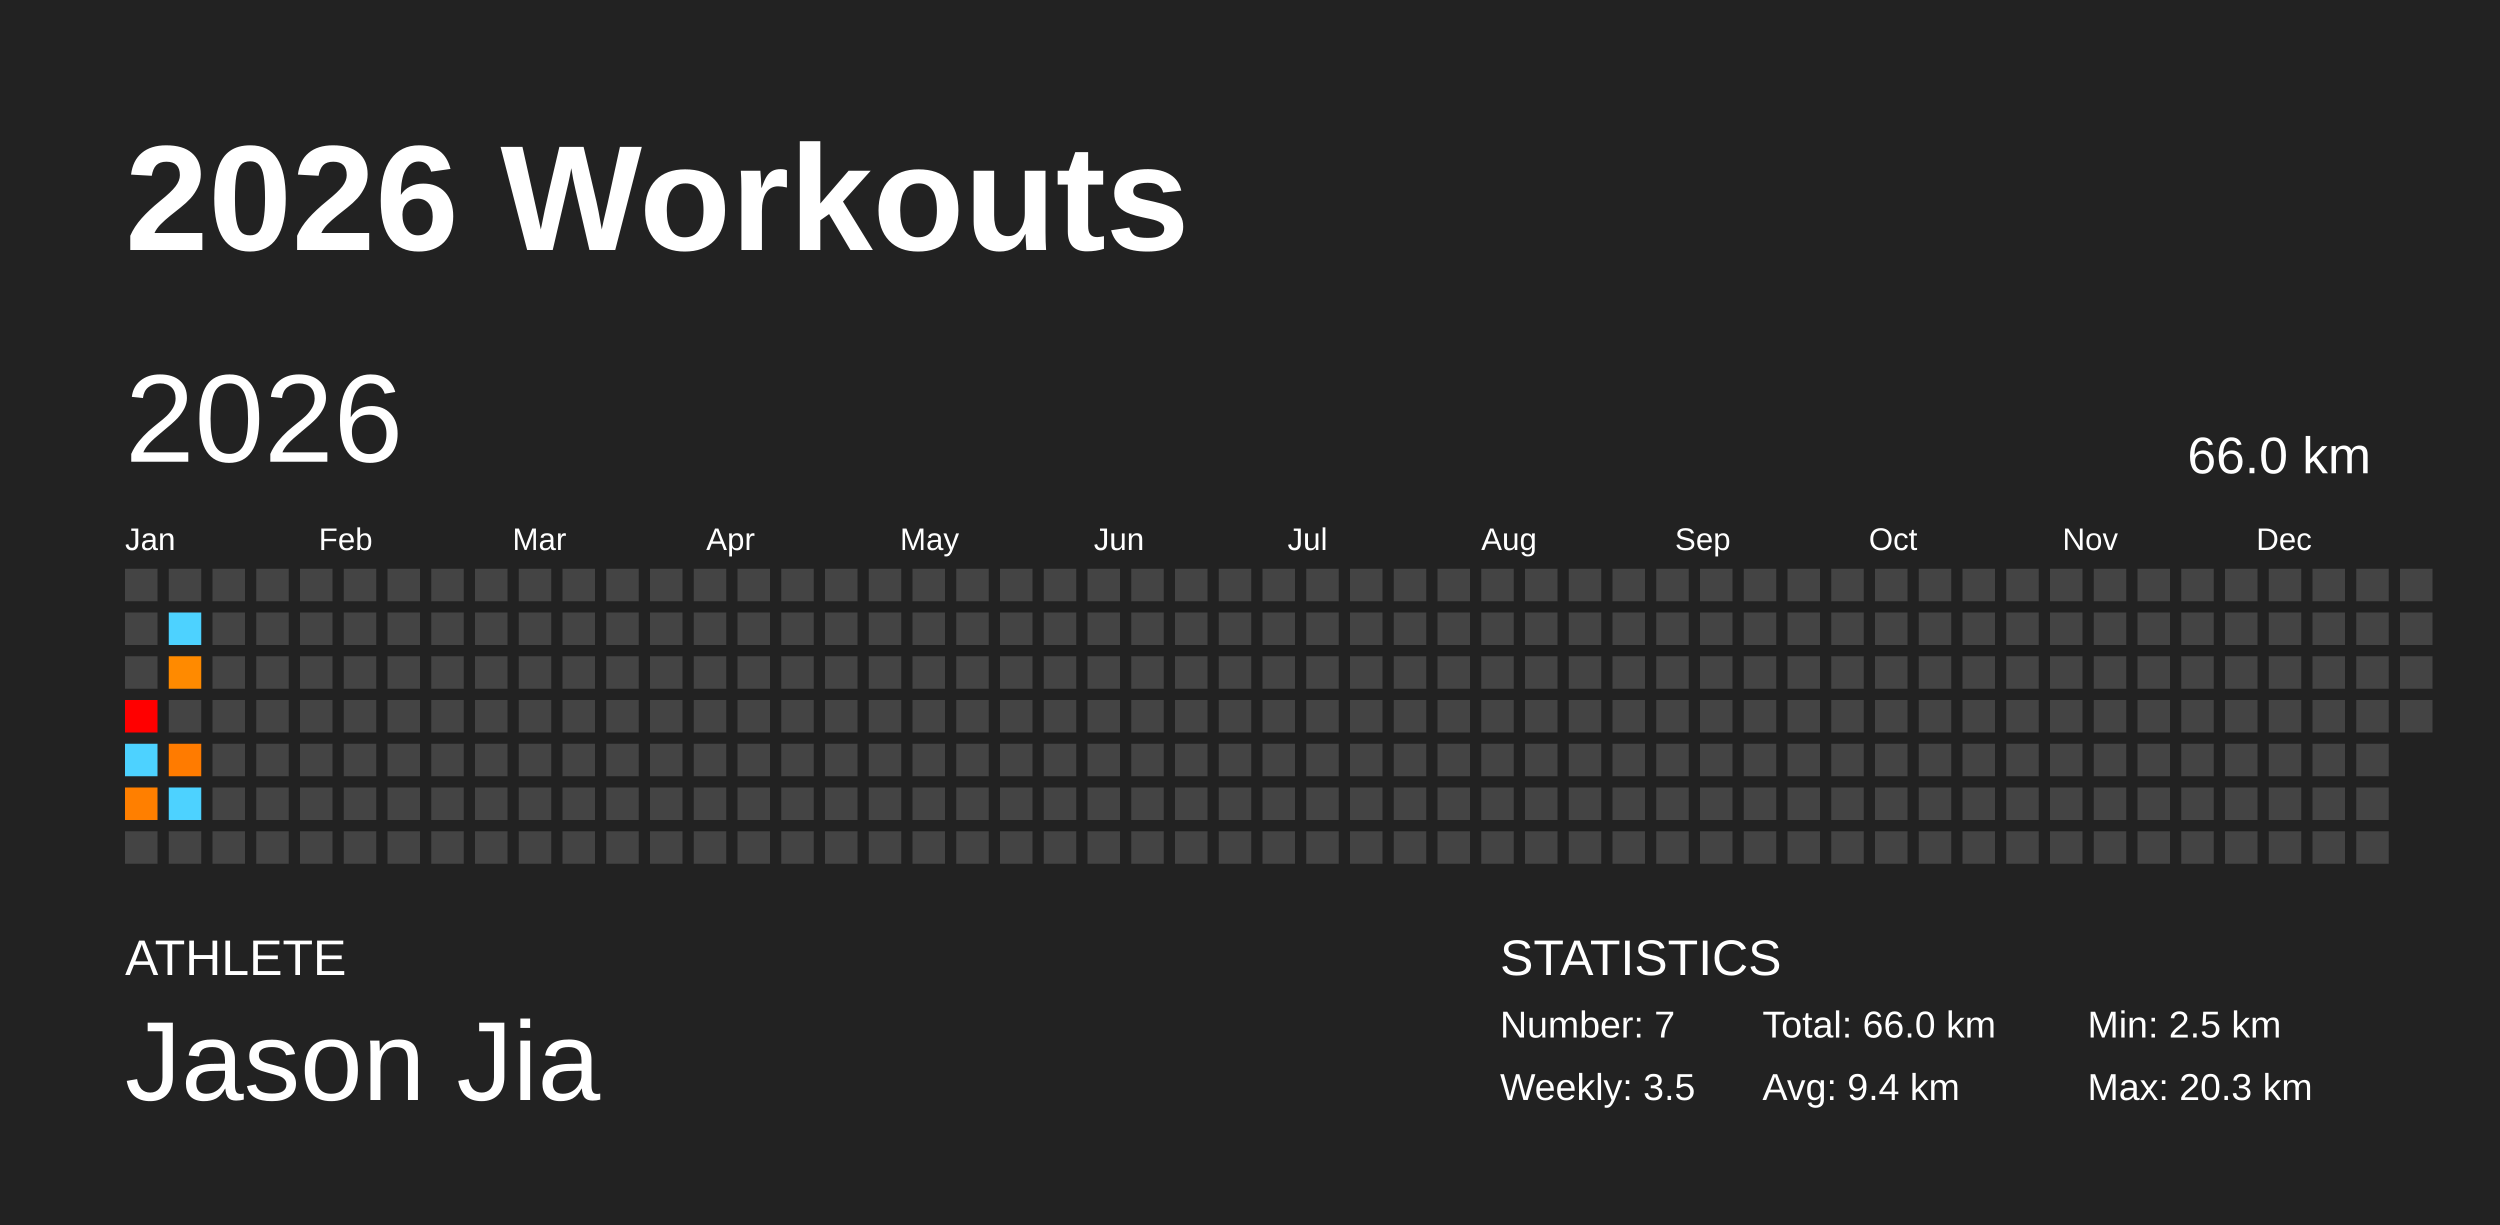
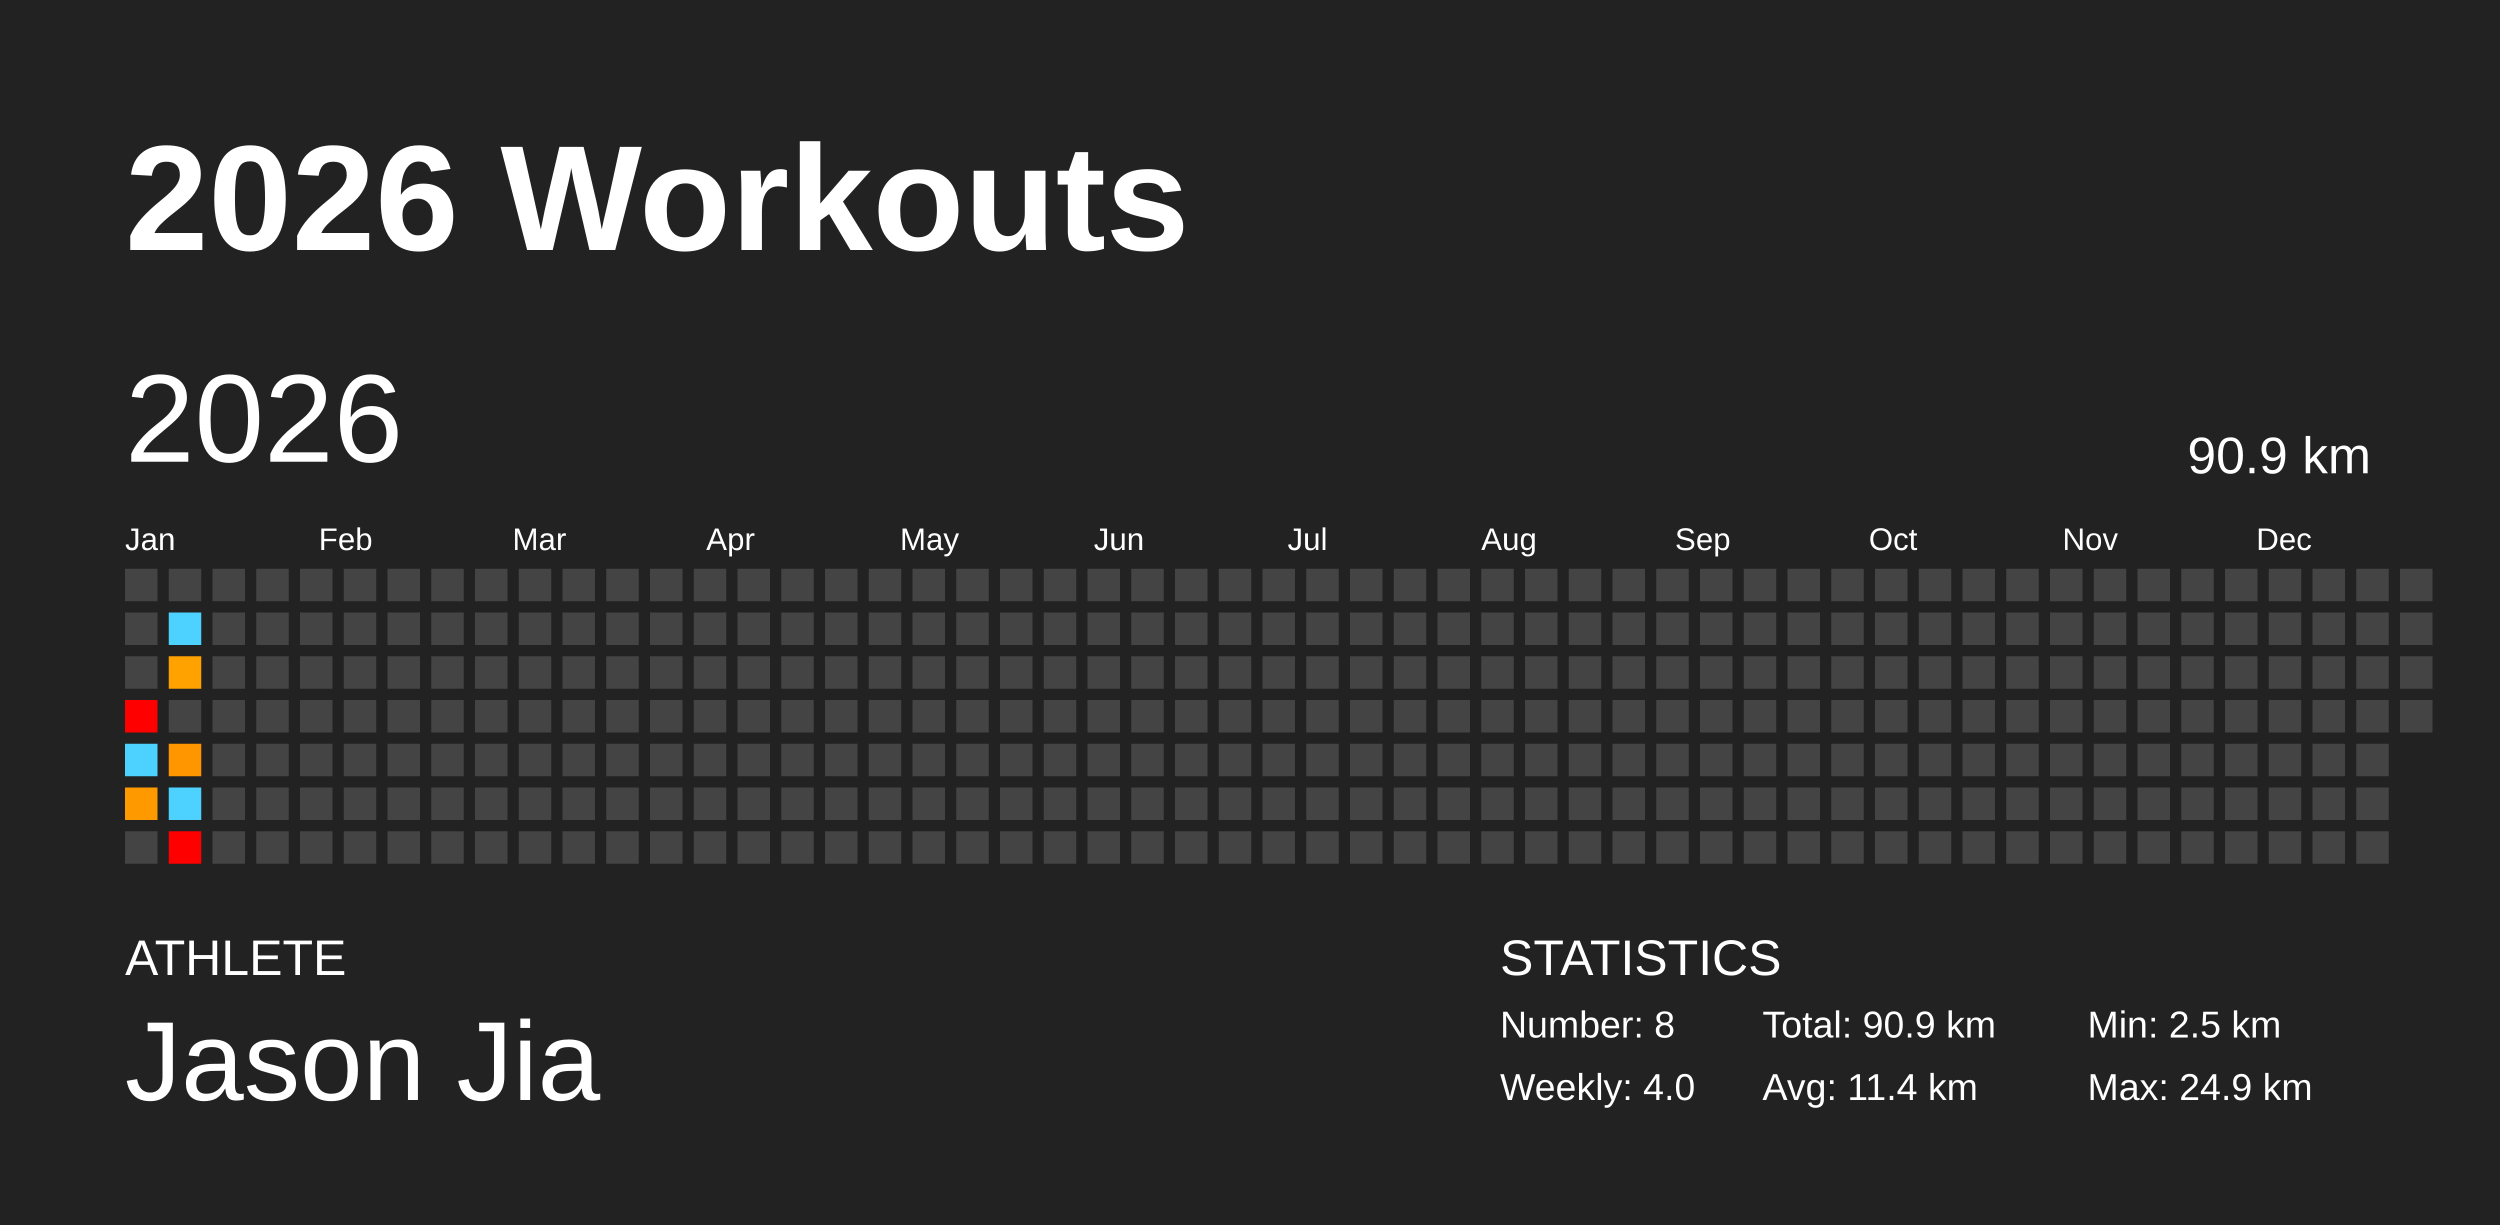
<svg xmlns="http://www.w3.org/2000/svg" baseProfile="full" height="98mm" version="1.1" viewBox="0,0,200,98" width="200mm">
  <defs />
  <rect fill="#222222" height="98" width="200" x="0" y="0" />
  <text fill="#FFFFFF" style="font-size:12px; font-family:Arial; font-weight:bold;" x="10" y="20">2026 Workouts</text>
  <text fill="#FFFFFF" style="font-size:4px; font-family:Arial" x="10" y="78">ATHLETE</text>
  <text fill="#FFFFFF" style="font-size:9px; font-family:Arial" x="10" y="88">Jason Jia</text>
  <text fill="#FFFFFF" style="font-size:4px; font-family:Arial" x="120" y="78">STATISTICS</text>
-   <text fill="#FFFFFF" style="font-size:3px; font-family:Arial" x="120" y="83">Number: 7</text>
-   <text fill="#FFFFFF" style="font-size:3px; font-family:Arial" x="120" y="88">Weekly: 3.5</text>
-   <text fill="#FFFFFF" style="font-size:3px; font-family:Arial" x="141" y="83">Total: 66.0 km</text>
-   <text fill="#FFFFFF" style="font-size:3px; font-family:Arial" x="141" y="88">Avg: 9.4 km</text>
+   <text fill="#FFFFFF" style="font-size:3px; font-family:Arial" x="120" y="83">Number: 8</text>
+   <text fill="#FFFFFF" style="font-size:3px; font-family:Arial" x="120" y="88">Weekly: 4.0</text>
+   <text fill="#FFFFFF" style="font-size:3px; font-family:Arial" x="141" y="83">Total: 90.9 km</text>
+   <text fill="#FFFFFF" style="font-size:3px; font-family:Arial" x="141" y="88">Avg: 11.4 km</text>
  <text fill="#FFFFFF" style="font-size:3px; font-family:Arial" x="167" y="83">Min: 2.5 km</text>
-   <text fill="#FFFFFF" style="font-size:3px; font-family:Arial" x="167" y="88">Max: 20.3 km</text>
+   <text fill="#FFFFFF" style="font-size:3px; font-family:Arial" x="167" y="88">Max: 24.9 km</text>
  <text dominant-baseline="hanging" fill="#FFFFFF" style="font-size:10.0px; font-family:Arial;" x="10" y="30">2026</text>
-   <text dominant-baseline="hanging" fill="#FFFFFF" style="font-size:4.125px; font-family:Arial;" x="175" y="35">66.0 km</text>
+   <text dominant-baseline="hanging" fill="#FFFFFF" style="font-size:4.125px; font-family:Arial;" x="175" y="35">90.9 km</text>
  <text fill="#FFFFFF" style="font-size:2.5px; font-family:Arial" x="10.0" y="44">Jan</text>
  <text fill="#FFFFFF" style="font-size:2.5px; font-family:Arial" x="25.5" y="44">Feb</text>
  <text fill="#FFFFFF" style="font-size:2.5px; font-family:Arial" x="41.0" y="44">Mar</text>
  <text fill="#FFFFFF" style="font-size:2.5px; font-family:Arial" x="56.5" y="44">Apr</text>
  <text fill="#FFFFFF" style="font-size:2.5px; font-family:Arial" x="72.0" y="44">May</text>
  <text fill="#FFFFFF" style="font-size:2.5px; font-family:Arial" x="87.5" y="44">Jun</text>
  <text fill="#FFFFFF" style="font-size:2.5px; font-family:Arial" x="103.0" y="44">Jul</text>
  <text fill="#FFFFFF" style="font-size:2.5px; font-family:Arial" x="118.5" y="44">Aug</text>
  <text fill="#FFFFFF" style="font-size:2.5px; font-family:Arial" x="134.0" y="44">Sep</text>
  <text fill="#FFFFFF" style="font-size:2.5px; font-family:Arial" x="149.5" y="44">Oct</text>
  <text fill="#FFFFFF" style="font-size:2.5px; font-family:Arial" x="165.0" y="44">Nov</text>
  <text fill="#FFFFFF" style="font-size:2.5px; font-family:Arial" x="180.5" y="44">Dec</text>
  <rect fill="#444444" height="2.6" width="2.6" x="10.0" y="45.5" />
  <rect fill="#444444" height="2.6" width="2.6" x="10.0" y="49.0" />
  <rect fill="#444444" height="2.6" width="2.6" x="10.0" y="52.5" />
  <rect fill="red" height="2.6" width="2.6" x="10.0" y="56.0" />
  <rect fill="#4dd2ff" height="2.6" width="2.6" x="10.0" y="59.5" />
-   <rect fill="#ff7f00" height="2.6" width="2.6" x="10.0" y="63.0" />
+   <rect fill="#ff9900" height="2.6" width="2.6" x="10.0" y="63.0" />
  <rect fill="#444444" height="2.6" width="2.6" x="10.0" y="66.5" />
  <rect fill="#444444" height="2.6" width="2.6" x="13.5" y="45.5" />
  <rect fill="#4dd2ff" height="2.6" width="2.6" x="13.5" y="49.0" />
-   <rect fill="#ff8a00" height="2.6" width="2.6" x="13.5" y="52.5" />
+   <rect fill="#ffa200" height="2.6" width="2.6" x="13.5" y="52.5" />
  <rect fill="#444444" height="2.6" width="2.6" x="13.5" y="56.0" />
-   <rect fill="#ff7b00" height="2.6" width="2.6" x="13.5" y="59.5" />
+   <rect fill="#ff9600" height="2.6" width="2.6" x="13.5" y="59.5" />
  <rect fill="#4dd2ff" height="2.6" width="2.6" x="13.5" y="63.0" />
-   <rect fill="#444444" height="2.6" width="2.6" x="13.5" y="66.5" />
+   <rect fill="red" height="2.6" width="2.6" x="13.5" y="66.5" />
  <rect fill="#444444" height="2.6" width="2.6" x="17.0" y="45.5" />
  <rect fill="#444444" height="2.6" width="2.6" x="17.0" y="49.0" />
  <rect fill="#444444" height="2.6" width="2.6" x="17.0" y="52.5" />
  <rect fill="#444444" height="2.6" width="2.6" x="17.0" y="56.0" />
  <rect fill="#444444" height="2.6" width="2.6" x="17.0" y="59.5" />
  <rect fill="#444444" height="2.6" width="2.6" x="17.0" y="63.0" />
  <rect fill="#444444" height="2.6" width="2.6" x="17.0" y="66.5" />
  <rect fill="#444444" height="2.6" width="2.6" x="20.5" y="45.5" />
  <rect fill="#444444" height="2.6" width="2.6" x="20.5" y="49.0" />
  <rect fill="#444444" height="2.6" width="2.6" x="20.5" y="52.5" />
  <rect fill="#444444" height="2.6" width="2.6" x="20.5" y="56.0" />
  <rect fill="#444444" height="2.6" width="2.6" x="20.5" y="59.5" />
  <rect fill="#444444" height="2.6" width="2.6" x="20.5" y="63.0" />
  <rect fill="#444444" height="2.6" width="2.6" x="20.5" y="66.5" />
  <rect fill="#444444" height="2.6" width="2.6" x="24.0" y="45.5" />
  <rect fill="#444444" height="2.6" width="2.6" x="24.0" y="49.0" />
  <rect fill="#444444" height="2.6" width="2.6" x="24.0" y="52.5" />
  <rect fill="#444444" height="2.6" width="2.6" x="24.0" y="56.0" />
  <rect fill="#444444" height="2.6" width="2.6" x="24.0" y="59.5" />
  <rect fill="#444444" height="2.6" width="2.6" x="24.0" y="63.0" />
  <rect fill="#444444" height="2.6" width="2.6" x="24.0" y="66.5" />
  <rect fill="#444444" height="2.6" width="2.6" x="27.5" y="45.5" />
  <rect fill="#444444" height="2.6" width="2.6" x="27.5" y="49.0" />
  <rect fill="#444444" height="2.6" width="2.6" x="27.5" y="52.5" />
  <rect fill="#444444" height="2.6" width="2.6" x="27.5" y="56.0" />
  <rect fill="#444444" height="2.6" width="2.6" x="27.5" y="59.5" />
  <rect fill="#444444" height="2.6" width="2.6" x="27.5" y="63.0" />
  <rect fill="#444444" height="2.6" width="2.6" x="27.5" y="66.5" />
  <rect fill="#444444" height="2.6" width="2.6" x="31.0" y="45.5" />
  <rect fill="#444444" height="2.6" width="2.6" x="31.0" y="49.0" />
  <rect fill="#444444" height="2.6" width="2.6" x="31.0" y="52.5" />
  <rect fill="#444444" height="2.6" width="2.6" x="31.0" y="56.0" />
  <rect fill="#444444" height="2.6" width="2.6" x="31.0" y="59.5" />
  <rect fill="#444444" height="2.6" width="2.6" x="31.0" y="63.0" />
  <rect fill="#444444" height="2.6" width="2.6" x="31.0" y="66.5" />
  <rect fill="#444444" height="2.6" width="2.6" x="34.5" y="45.5" />
  <rect fill="#444444" height="2.6" width="2.6" x="34.5" y="49.0" />
  <rect fill="#444444" height="2.6" width="2.6" x="34.5" y="52.5" />
  <rect fill="#444444" height="2.6" width="2.6" x="34.5" y="56.0" />
  <rect fill="#444444" height="2.6" width="2.6" x="34.5" y="59.5" />
  <rect fill="#444444" height="2.6" width="2.6" x="34.5" y="63.0" />
  <rect fill="#444444" height="2.6" width="2.6" x="34.5" y="66.5" />
  <rect fill="#444444" height="2.6" width="2.6" x="38.0" y="45.5" />
  <rect fill="#444444" height="2.6" width="2.6" x="38.0" y="49.0" />
  <rect fill="#444444" height="2.6" width="2.6" x="38.0" y="52.5" />
  <rect fill="#444444" height="2.6" width="2.6" x="38.0" y="56.0" />
  <rect fill="#444444" height="2.6" width="2.6" x="38.0" y="59.5" />
  <rect fill="#444444" height="2.6" width="2.6" x="38.0" y="63.0" />
  <rect fill="#444444" height="2.6" width="2.6" x="38.0" y="66.5" />
  <rect fill="#444444" height="2.6" width="2.6" x="41.5" y="45.5" />
  <rect fill="#444444" height="2.6" width="2.6" x="41.5" y="49.0" />
  <rect fill="#444444" height="2.6" width="2.6" x="41.5" y="52.5" />
  <rect fill="#444444" height="2.6" width="2.6" x="41.5" y="56.0" />
  <rect fill="#444444" height="2.6" width="2.6" x="41.5" y="59.5" />
  <rect fill="#444444" height="2.6" width="2.6" x="41.5" y="63.0" />
  <rect fill="#444444" height="2.6" width="2.6" x="41.5" y="66.5" />
  <rect fill="#444444" height="2.6" width="2.6" x="45.0" y="45.5" />
  <rect fill="#444444" height="2.6" width="2.6" x="45.0" y="49.0" />
  <rect fill="#444444" height="2.6" width="2.6" x="45.0" y="52.5" />
  <rect fill="#444444" height="2.6" width="2.6" x="45.0" y="56.0" />
  <rect fill="#444444" height="2.6" width="2.6" x="45.0" y="59.5" />
  <rect fill="#444444" height="2.6" width="2.6" x="45.0" y="63.0" />
  <rect fill="#444444" height="2.6" width="2.6" x="45.0" y="66.5" />
  <rect fill="#444444" height="2.6" width="2.6" x="48.5" y="45.5" />
  <rect fill="#444444" height="2.6" width="2.6" x="48.5" y="49.0" />
  <rect fill="#444444" height="2.6" width="2.6" x="48.5" y="52.5" />
  <rect fill="#444444" height="2.6" width="2.6" x="48.5" y="56.0" />
  <rect fill="#444444" height="2.6" width="2.6" x="48.5" y="59.5" />
  <rect fill="#444444" height="2.6" width="2.6" x="48.5" y="63.0" />
  <rect fill="#444444" height="2.6" width="2.6" x="48.5" y="66.5" />
  <rect fill="#444444" height="2.6" width="2.6" x="52.0" y="45.5" />
  <rect fill="#444444" height="2.6" width="2.6" x="52.0" y="49.0" />
  <rect fill="#444444" height="2.6" width="2.6" x="52.0" y="52.5" />
  <rect fill="#444444" height="2.6" width="2.6" x="52.0" y="56.0" />
  <rect fill="#444444" height="2.6" width="2.6" x="52.0" y="59.5" />
  <rect fill="#444444" height="2.6" width="2.6" x="52.0" y="63.0" />
  <rect fill="#444444" height="2.6" width="2.6" x="52.0" y="66.5" />
  <rect fill="#444444" height="2.6" width="2.6" x="55.5" y="45.5" />
  <rect fill="#444444" height="2.6" width="2.6" x="55.5" y="49.0" />
  <rect fill="#444444" height="2.6" width="2.6" x="55.5" y="52.5" />
  <rect fill="#444444" height="2.6" width="2.6" x="55.5" y="56.0" />
  <rect fill="#444444" height="2.6" width="2.6" x="55.5" y="59.5" />
  <rect fill="#444444" height="2.6" width="2.6" x="55.5" y="63.0" />
  <rect fill="#444444" height="2.6" width="2.6" x="55.5" y="66.5" />
  <rect fill="#444444" height="2.6" width="2.6" x="59.0" y="45.5" />
  <rect fill="#444444" height="2.6" width="2.6" x="59.0" y="49.0" />
  <rect fill="#444444" height="2.6" width="2.6" x="59.0" y="52.5" />
  <rect fill="#444444" height="2.6" width="2.6" x="59.0" y="56.0" />
  <rect fill="#444444" height="2.6" width="2.6" x="59.0" y="59.5" />
  <rect fill="#444444" height="2.6" width="2.6" x="59.0" y="63.0" />
  <rect fill="#444444" height="2.6" width="2.6" x="59.0" y="66.5" />
  <rect fill="#444444" height="2.6" width="2.6" x="62.5" y="45.5" />
  <rect fill="#444444" height="2.6" width="2.6" x="62.5" y="49.0" />
  <rect fill="#444444" height="2.6" width="2.6" x="62.5" y="52.5" />
  <rect fill="#444444" height="2.6" width="2.6" x="62.5" y="56.0" />
  <rect fill="#444444" height="2.6" width="2.6" x="62.5" y="59.5" />
  <rect fill="#444444" height="2.6" width="2.6" x="62.5" y="63.0" />
  <rect fill="#444444" height="2.6" width="2.6" x="62.5" y="66.5" />
  <rect fill="#444444" height="2.6" width="2.6" x="66.0" y="45.5" />
  <rect fill="#444444" height="2.6" width="2.6" x="66.0" y="49.0" />
  <rect fill="#444444" height="2.6" width="2.6" x="66.0" y="52.5" />
  <rect fill="#444444" height="2.6" width="2.6" x="66.0" y="56.0" />
  <rect fill="#444444" height="2.6" width="2.6" x="66.0" y="59.5" />
  <rect fill="#444444" height="2.6" width="2.6" x="66.0" y="63.0" />
  <rect fill="#444444" height="2.6" width="2.6" x="66.0" y="66.5" />
  <rect fill="#444444" height="2.6" width="2.6" x="69.5" y="45.5" />
  <rect fill="#444444" height="2.6" width="2.6" x="69.5" y="49.0" />
  <rect fill="#444444" height="2.6" width="2.6" x="69.5" y="52.5" />
  <rect fill="#444444" height="2.6" width="2.6" x="69.5" y="56.0" />
  <rect fill="#444444" height="2.6" width="2.6" x="69.5" y="59.5" />
  <rect fill="#444444" height="2.6" width="2.6" x="69.5" y="63.0" />
  <rect fill="#444444" height="2.6" width="2.6" x="69.5" y="66.5" />
  <rect fill="#444444" height="2.6" width="2.6" x="73.0" y="45.5" />
  <rect fill="#444444" height="2.6" width="2.6" x="73.0" y="49.0" />
  <rect fill="#444444" height="2.6" width="2.6" x="73.0" y="52.5" />
  <rect fill="#444444" height="2.6" width="2.6" x="73.0" y="56.0" />
  <rect fill="#444444" height="2.6" width="2.6" x="73.0" y="59.5" />
  <rect fill="#444444" height="2.6" width="2.6" x="73.0" y="63.0" />
  <rect fill="#444444" height="2.6" width="2.6" x="73.0" y="66.5" />
  <rect fill="#444444" height="2.6" width="2.6" x="76.5" y="45.5" />
  <rect fill="#444444" height="2.6" width="2.6" x="76.5" y="49.0" />
  <rect fill="#444444" height="2.6" width="2.6" x="76.5" y="52.5" />
  <rect fill="#444444" height="2.6" width="2.6" x="76.5" y="56.0" />
  <rect fill="#444444" height="2.6" width="2.6" x="76.5" y="59.5" />
  <rect fill="#444444" height="2.6" width="2.6" x="76.5" y="63.0" />
  <rect fill="#444444" height="2.6" width="2.6" x="76.5" y="66.5" />
  <rect fill="#444444" height="2.6" width="2.6" x="80.0" y="45.5" />
  <rect fill="#444444" height="2.6" width="2.6" x="80.0" y="49.0" />
  <rect fill="#444444" height="2.6" width="2.6" x="80.0" y="52.5" />
  <rect fill="#444444" height="2.6" width="2.6" x="80.0" y="56.0" />
  <rect fill="#444444" height="2.6" width="2.6" x="80.0" y="59.5" />
  <rect fill="#444444" height="2.6" width="2.6" x="80.0" y="63.0" />
  <rect fill="#444444" height="2.6" width="2.6" x="80.0" y="66.5" />
  <rect fill="#444444" height="2.6" width="2.6" x="83.5" y="45.5" />
  <rect fill="#444444" height="2.6" width="2.6" x="83.5" y="49.0" />
  <rect fill="#444444" height="2.6" width="2.6" x="83.5" y="52.5" />
  <rect fill="#444444" height="2.6" width="2.6" x="83.5" y="56.0" />
  <rect fill="#444444" height="2.6" width="2.6" x="83.5" y="59.5" />
  <rect fill="#444444" height="2.6" width="2.6" x="83.5" y="63.0" />
  <rect fill="#444444" height="2.6" width="2.6" x="83.5" y="66.5" />
  <rect fill="#444444" height="2.6" width="2.6" x="87.0" y="45.5" />
  <rect fill="#444444" height="2.6" width="2.6" x="87.0" y="49.0" />
  <rect fill="#444444" height="2.6" width="2.6" x="87.0" y="52.5" />
  <rect fill="#444444" height="2.6" width="2.6" x="87.0" y="56.0" />
  <rect fill="#444444" height="2.6" width="2.6" x="87.0" y="59.5" />
  <rect fill="#444444" height="2.6" width="2.6" x="87.0" y="63.0" />
  <rect fill="#444444" height="2.6" width="2.6" x="87.0" y="66.5" />
  <rect fill="#444444" height="2.6" width="2.6" x="90.5" y="45.5" />
  <rect fill="#444444" height="2.6" width="2.6" x="90.5" y="49.0" />
  <rect fill="#444444" height="2.6" width="2.6" x="90.5" y="52.5" />
  <rect fill="#444444" height="2.6" width="2.6" x="90.5" y="56.0" />
  <rect fill="#444444" height="2.6" width="2.6" x="90.5" y="59.5" />
  <rect fill="#444444" height="2.6" width="2.6" x="90.5" y="63.0" />
  <rect fill="#444444" height="2.6" width="2.6" x="90.5" y="66.5" />
  <rect fill="#444444" height="2.6" width="2.6" x="94.0" y="45.5" />
  <rect fill="#444444" height="2.6" width="2.6" x="94.0" y="49.0" />
  <rect fill="#444444" height="2.6" width="2.6" x="94.0" y="52.5" />
  <rect fill="#444444" height="2.6" width="2.6" x="94.0" y="56.0" />
  <rect fill="#444444" height="2.6" width="2.6" x="94.0" y="59.5" />
  <rect fill="#444444" height="2.6" width="2.6" x="94.0" y="63.0" />
  <rect fill="#444444" height="2.6" width="2.6" x="94.0" y="66.5" />
  <rect fill="#444444" height="2.6" width="2.6" x="97.5" y="45.5" />
  <rect fill="#444444" height="2.6" width="2.6" x="97.5" y="49.0" />
  <rect fill="#444444" height="2.6" width="2.6" x="97.5" y="52.5" />
  <rect fill="#444444" height="2.6" width="2.6" x="97.5" y="56.0" />
  <rect fill="#444444" height="2.6" width="2.6" x="97.5" y="59.5" />
  <rect fill="#444444" height="2.6" width="2.6" x="97.5" y="63.0" />
  <rect fill="#444444" height="2.6" width="2.6" x="97.5" y="66.5" />
  <rect fill="#444444" height="2.6" width="2.6" x="101.0" y="45.5" />
  <rect fill="#444444" height="2.6" width="2.6" x="101.0" y="49.0" />
  <rect fill="#444444" height="2.6" width="2.6" x="101.0" y="52.5" />
  <rect fill="#444444" height="2.6" width="2.6" x="101.0" y="56.0" />
  <rect fill="#444444" height="2.6" width="2.6" x="101.0" y="59.5" />
  <rect fill="#444444" height="2.6" width="2.6" x="101.0" y="63.0" />
  <rect fill="#444444" height="2.6" width="2.6" x="101.0" y="66.5" />
  <rect fill="#444444" height="2.6" width="2.6" x="104.5" y="45.5" />
  <rect fill="#444444" height="2.6" width="2.6" x="104.5" y="49.0" />
  <rect fill="#444444" height="2.6" width="2.6" x="104.5" y="52.5" />
  <rect fill="#444444" height="2.6" width="2.6" x="104.5" y="56.0" />
  <rect fill="#444444" height="2.6" width="2.6" x="104.5" y="59.5" />
  <rect fill="#444444" height="2.6" width="2.6" x="104.5" y="63.0" />
  <rect fill="#444444" height="2.6" width="2.6" x="104.5" y="66.5" />
  <rect fill="#444444" height="2.6" width="2.6" x="108.0" y="45.5" />
  <rect fill="#444444" height="2.6" width="2.6" x="108.0" y="49.0" />
  <rect fill="#444444" height="2.6" width="2.6" x="108.0" y="52.5" />
  <rect fill="#444444" height="2.6" width="2.6" x="108.0" y="56.0" />
  <rect fill="#444444" height="2.6" width="2.6" x="108.0" y="59.5" />
  <rect fill="#444444" height="2.6" width="2.6" x="108.0" y="63.0" />
  <rect fill="#444444" height="2.6" width="2.6" x="108.0" y="66.5" />
  <rect fill="#444444" height="2.6" width="2.6" x="111.5" y="45.5" />
  <rect fill="#444444" height="2.6" width="2.6" x="111.5" y="49.0" />
  <rect fill="#444444" height="2.6" width="2.6" x="111.5" y="52.5" />
  <rect fill="#444444" height="2.6" width="2.6" x="111.5" y="56.0" />
  <rect fill="#444444" height="2.6" width="2.6" x="111.5" y="59.5" />
  <rect fill="#444444" height="2.6" width="2.6" x="111.5" y="63.0" />
  <rect fill="#444444" height="2.6" width="2.6" x="111.5" y="66.5" />
  <rect fill="#444444" height="2.6" width="2.6" x="115.0" y="45.5" />
  <rect fill="#444444" height="2.6" width="2.6" x="115.0" y="49.0" />
  <rect fill="#444444" height="2.6" width="2.6" x="115.0" y="52.5" />
  <rect fill="#444444" height="2.6" width="2.6" x="115.0" y="56.0" />
  <rect fill="#444444" height="2.6" width="2.6" x="115.0" y="59.5" />
  <rect fill="#444444" height="2.6" width="2.6" x="115.0" y="63.0" />
  <rect fill="#444444" height="2.6" width="2.6" x="115.0" y="66.5" />
  <rect fill="#444444" height="2.6" width="2.6" x="118.5" y="45.5" />
  <rect fill="#444444" height="2.6" width="2.6" x="118.5" y="49.0" />
  <rect fill="#444444" height="2.6" width="2.6" x="118.5" y="52.5" />
  <rect fill="#444444" height="2.6" width="2.6" x="118.5" y="56.0" />
  <rect fill="#444444" height="2.6" width="2.6" x="118.5" y="59.5" />
  <rect fill="#444444" height="2.6" width="2.6" x="118.5" y="63.0" />
  <rect fill="#444444" height="2.6" width="2.6" x="118.5" y="66.5" />
  <rect fill="#444444" height="2.6" width="2.6" x="122.0" y="45.5" />
  <rect fill="#444444" height="2.6" width="2.6" x="122.0" y="49.0" />
  <rect fill="#444444" height="2.6" width="2.6" x="122.0" y="52.5" />
  <rect fill="#444444" height="2.6" width="2.6" x="122.0" y="56.0" />
  <rect fill="#444444" height="2.6" width="2.6" x="122.0" y="59.5" />
  <rect fill="#444444" height="2.6" width="2.6" x="122.0" y="63.0" />
  <rect fill="#444444" height="2.6" width="2.6" x="122.0" y="66.5" />
  <rect fill="#444444" height="2.6" width="2.6" x="125.5" y="45.5" />
  <rect fill="#444444" height="2.6" width="2.6" x="125.5" y="49.0" />
  <rect fill="#444444" height="2.6" width="2.6" x="125.5" y="52.5" />
  <rect fill="#444444" height="2.6" width="2.6" x="125.5" y="56.0" />
  <rect fill="#444444" height="2.6" width="2.6" x="125.5" y="59.5" />
  <rect fill="#444444" height="2.6" width="2.6" x="125.5" y="63.0" />
  <rect fill="#444444" height="2.6" width="2.6" x="125.5" y="66.5" />
  <rect fill="#444444" height="2.6" width="2.6" x="129.0" y="45.5" />
  <rect fill="#444444" height="2.6" width="2.6" x="129.0" y="49.0" />
  <rect fill="#444444" height="2.6" width="2.6" x="129.0" y="52.5" />
  <rect fill="#444444" height="2.6" width="2.6" x="129.0" y="56.0" />
  <rect fill="#444444" height="2.6" width="2.6" x="129.0" y="59.5" />
  <rect fill="#444444" height="2.6" width="2.6" x="129.0" y="63.0" />
  <rect fill="#444444" height="2.6" width="2.6" x="129.0" y="66.5" />
  <rect fill="#444444" height="2.6" width="2.6" x="132.5" y="45.5" />
  <rect fill="#444444" height="2.6" width="2.6" x="132.5" y="49.0" />
  <rect fill="#444444" height="2.6" width="2.6" x="132.5" y="52.5" />
  <rect fill="#444444" height="2.6" width="2.6" x="132.5" y="56.0" />
  <rect fill="#444444" height="2.6" width="2.6" x="132.5" y="59.5" />
  <rect fill="#444444" height="2.6" width="2.6" x="132.5" y="63.0" />
  <rect fill="#444444" height="2.6" width="2.6" x="132.5" y="66.5" />
  <rect fill="#444444" height="2.6" width="2.6" x="136.0" y="45.5" />
  <rect fill="#444444" height="2.6" width="2.6" x="136.0" y="49.0" />
  <rect fill="#444444" height="2.6" width="2.6" x="136.0" y="52.5" />
  <rect fill="#444444" height="2.6" width="2.6" x="136.0" y="56.0" />
  <rect fill="#444444" height="2.6" width="2.6" x="136.0" y="59.5" />
  <rect fill="#444444" height="2.6" width="2.6" x="136.0" y="63.0" />
  <rect fill="#444444" height="2.6" width="2.6" x="136.0" y="66.5" />
  <rect fill="#444444" height="2.6" width="2.6" x="139.5" y="45.5" />
  <rect fill="#444444" height="2.6" width="2.6" x="139.5" y="49.0" />
  <rect fill="#444444" height="2.6" width="2.6" x="139.5" y="52.5" />
  <rect fill="#444444" height="2.6" width="2.6" x="139.5" y="56.0" />
  <rect fill="#444444" height="2.6" width="2.6" x="139.5" y="59.5" />
  <rect fill="#444444" height="2.6" width="2.6" x="139.5" y="63.0" />
  <rect fill="#444444" height="2.6" width="2.6" x="139.5" y="66.5" />
  <rect fill="#444444" height="2.6" width="2.6" x="143.0" y="45.5" />
  <rect fill="#444444" height="2.6" width="2.6" x="143.0" y="49.0" />
  <rect fill="#444444" height="2.6" width="2.6" x="143.0" y="52.5" />
  <rect fill="#444444" height="2.6" width="2.6" x="143.0" y="56.0" />
  <rect fill="#444444" height="2.6" width="2.6" x="143.0" y="59.5" />
  <rect fill="#444444" height="2.6" width="2.6" x="143.0" y="63.0" />
  <rect fill="#444444" height="2.6" width="2.6" x="143.0" y="66.5" />
  <rect fill="#444444" height="2.6" width="2.6" x="146.5" y="45.5" />
  <rect fill="#444444" height="2.6" width="2.6" x="146.5" y="49.0" />
  <rect fill="#444444" height="2.6" width="2.6" x="146.5" y="52.5" />
  <rect fill="#444444" height="2.6" width="2.6" x="146.5" y="56.0" />
  <rect fill="#444444" height="2.6" width="2.6" x="146.5" y="59.5" />
  <rect fill="#444444" height="2.6" width="2.6" x="146.5" y="63.0" />
  <rect fill="#444444" height="2.6" width="2.6" x="146.5" y="66.5" />
  <rect fill="#444444" height="2.6" width="2.6" x="150.0" y="45.5" />
  <rect fill="#444444" height="2.6" width="2.6" x="150.0" y="49.0" />
  <rect fill="#444444" height="2.6" width="2.6" x="150.0" y="52.5" />
  <rect fill="#444444" height="2.6" width="2.6" x="150.0" y="56.0" />
  <rect fill="#444444" height="2.6" width="2.6" x="150.0" y="59.5" />
  <rect fill="#444444" height="2.6" width="2.6" x="150.0" y="63.0" />
  <rect fill="#444444" height="2.6" width="2.6" x="150.0" y="66.5" />
  <rect fill="#444444" height="2.6" width="2.6" x="153.5" y="45.5" />
  <rect fill="#444444" height="2.6" width="2.6" x="153.5" y="49.0" />
  <rect fill="#444444" height="2.6" width="2.6" x="153.5" y="52.5" />
  <rect fill="#444444" height="2.6" width="2.6" x="153.5" y="56.0" />
  <rect fill="#444444" height="2.6" width="2.6" x="153.5" y="59.5" />
  <rect fill="#444444" height="2.6" width="2.6" x="153.5" y="63.0" />
  <rect fill="#444444" height="2.6" width="2.6" x="153.5" y="66.5" />
  <rect fill="#444444" height="2.6" width="2.6" x="157.0" y="45.5" />
  <rect fill="#444444" height="2.6" width="2.6" x="157.0" y="49.0" />
  <rect fill="#444444" height="2.6" width="2.6" x="157.0" y="52.5" />
  <rect fill="#444444" height="2.6" width="2.6" x="157.0" y="56.0" />
  <rect fill="#444444" height="2.6" width="2.6" x="157.0" y="59.5" />
  <rect fill="#444444" height="2.6" width="2.6" x="157.0" y="63.0" />
  <rect fill="#444444" height="2.6" width="2.6" x="157.0" y="66.5" />
  <rect fill="#444444" height="2.6" width="2.6" x="160.5" y="45.5" />
  <rect fill="#444444" height="2.6" width="2.6" x="160.5" y="49.0" />
  <rect fill="#444444" height="2.6" width="2.6" x="160.5" y="52.5" />
  <rect fill="#444444" height="2.6" width="2.6" x="160.5" y="56.0" />
  <rect fill="#444444" height="2.6" width="2.6" x="160.5" y="59.5" />
  <rect fill="#444444" height="2.6" width="2.6" x="160.5" y="63.0" />
  <rect fill="#444444" height="2.6" width="2.6" x="160.5" y="66.5" />
  <rect fill="#444444" height="2.6" width="2.6" x="164.0" y="45.5" />
  <rect fill="#444444" height="2.6" width="2.6" x="164.0" y="49.0" />
  <rect fill="#444444" height="2.6" width="2.6" x="164.0" y="52.5" />
  <rect fill="#444444" height="2.6" width="2.6" x="164.0" y="56.0" />
  <rect fill="#444444" height="2.6" width="2.6" x="164.0" y="59.5" />
  <rect fill="#444444" height="2.6" width="2.6" x="164.0" y="63.0" />
  <rect fill="#444444" height="2.6" width="2.6" x="164.0" y="66.5" />
  <rect fill="#444444" height="2.6" width="2.6" x="167.5" y="45.5" />
  <rect fill="#444444" height="2.6" width="2.6" x="167.5" y="49.0" />
  <rect fill="#444444" height="2.6" width="2.6" x="167.5" y="52.5" />
  <rect fill="#444444" height="2.6" width="2.6" x="167.5" y="56.0" />
  <rect fill="#444444" height="2.6" width="2.6" x="167.5" y="59.5" />
  <rect fill="#444444" height="2.6" width="2.6" x="167.5" y="63.0" />
  <rect fill="#444444" height="2.6" width="2.6" x="167.5" y="66.5" />
  <rect fill="#444444" height="2.6" width="2.6" x="171.0" y="45.5" />
  <rect fill="#444444" height="2.6" width="2.6" x="171.0" y="49.0" />
  <rect fill="#444444" height="2.6" width="2.6" x="171.0" y="52.5" />
  <rect fill="#444444" height="2.6" width="2.6" x="171.0" y="56.0" />
  <rect fill="#444444" height="2.6" width="2.6" x="171.0" y="59.5" />
  <rect fill="#444444" height="2.6" width="2.6" x="171.0" y="63.0" />
  <rect fill="#444444" height="2.6" width="2.6" x="171.0" y="66.5" />
  <rect fill="#444444" height="2.6" width="2.6" x="174.5" y="45.5" />
  <rect fill="#444444" height="2.6" width="2.6" x="174.5" y="49.0" />
  <rect fill="#444444" height="2.6" width="2.6" x="174.5" y="52.5" />
  <rect fill="#444444" height="2.6" width="2.6" x="174.5" y="56.0" />
  <rect fill="#444444" height="2.6" width="2.6" x="174.5" y="59.5" />
  <rect fill="#444444" height="2.6" width="2.6" x="174.5" y="63.0" />
  <rect fill="#444444" height="2.6" width="2.6" x="174.5" y="66.5" />
  <rect fill="#444444" height="2.6" width="2.6" x="178.0" y="45.5" />
  <rect fill="#444444" height="2.6" width="2.6" x="178.0" y="49.0" />
  <rect fill="#444444" height="2.6" width="2.6" x="178.0" y="52.5" />
  <rect fill="#444444" height="2.6" width="2.6" x="178.0" y="56.0" />
  <rect fill="#444444" height="2.6" width="2.6" x="178.0" y="59.5" />
  <rect fill="#444444" height="2.6" width="2.6" x="178.0" y="63.0" />
  <rect fill="#444444" height="2.6" width="2.6" x="178.0" y="66.5" />
  <rect fill="#444444" height="2.6" width="2.6" x="181.5" y="45.5" />
  <rect fill="#444444" height="2.6" width="2.6" x="181.5" y="49.0" />
  <rect fill="#444444" height="2.6" width="2.6" x="181.5" y="52.5" />
  <rect fill="#444444" height="2.6" width="2.6" x="181.5" y="56.0" />
  <rect fill="#444444" height="2.6" width="2.6" x="181.5" y="59.5" />
  <rect fill="#444444" height="2.6" width="2.6" x="181.5" y="63.0" />
  <rect fill="#444444" height="2.6" width="2.6" x="181.5" y="66.5" />
  <rect fill="#444444" height="2.6" width="2.6" x="185.0" y="45.5" />
  <rect fill="#444444" height="2.6" width="2.6" x="185.0" y="49.0" />
  <rect fill="#444444" height="2.6" width="2.6" x="185.0" y="52.5" />
  <rect fill="#444444" height="2.6" width="2.6" x="185.0" y="56.0" />
  <rect fill="#444444" height="2.6" width="2.6" x="185.0" y="59.5" />
  <rect fill="#444444" height="2.6" width="2.6" x="185.0" y="63.0" />
  <rect fill="#444444" height="2.6" width="2.6" x="185.0" y="66.5" />
  <rect fill="#444444" height="2.6" width="2.6" x="188.5" y="45.5" />
  <rect fill="#444444" height="2.6" width="2.6" x="188.5" y="49.0" />
  <rect fill="#444444" height="2.6" width="2.6" x="188.5" y="52.5" />
  <rect fill="#444444" height="2.6" width="2.6" x="188.5" y="56.0" />
  <rect fill="#444444" height="2.6" width="2.6" x="188.5" y="59.5" />
  <rect fill="#444444" height="2.6" width="2.6" x="188.5" y="63.0" />
  <rect fill="#444444" height="2.6" width="2.6" x="188.5" y="66.5" />
  <rect fill="#444444" height="2.6" width="2.6" x="192.0" y="45.5" />
  <rect fill="#444444" height="2.6" width="2.6" x="192.0" y="49.0" />
  <rect fill="#444444" height="2.6" width="2.6" x="192.0" y="52.5" />
  <rect fill="#444444" height="2.6" width="2.6" x="192.0" y="56.0" />
</svg>
